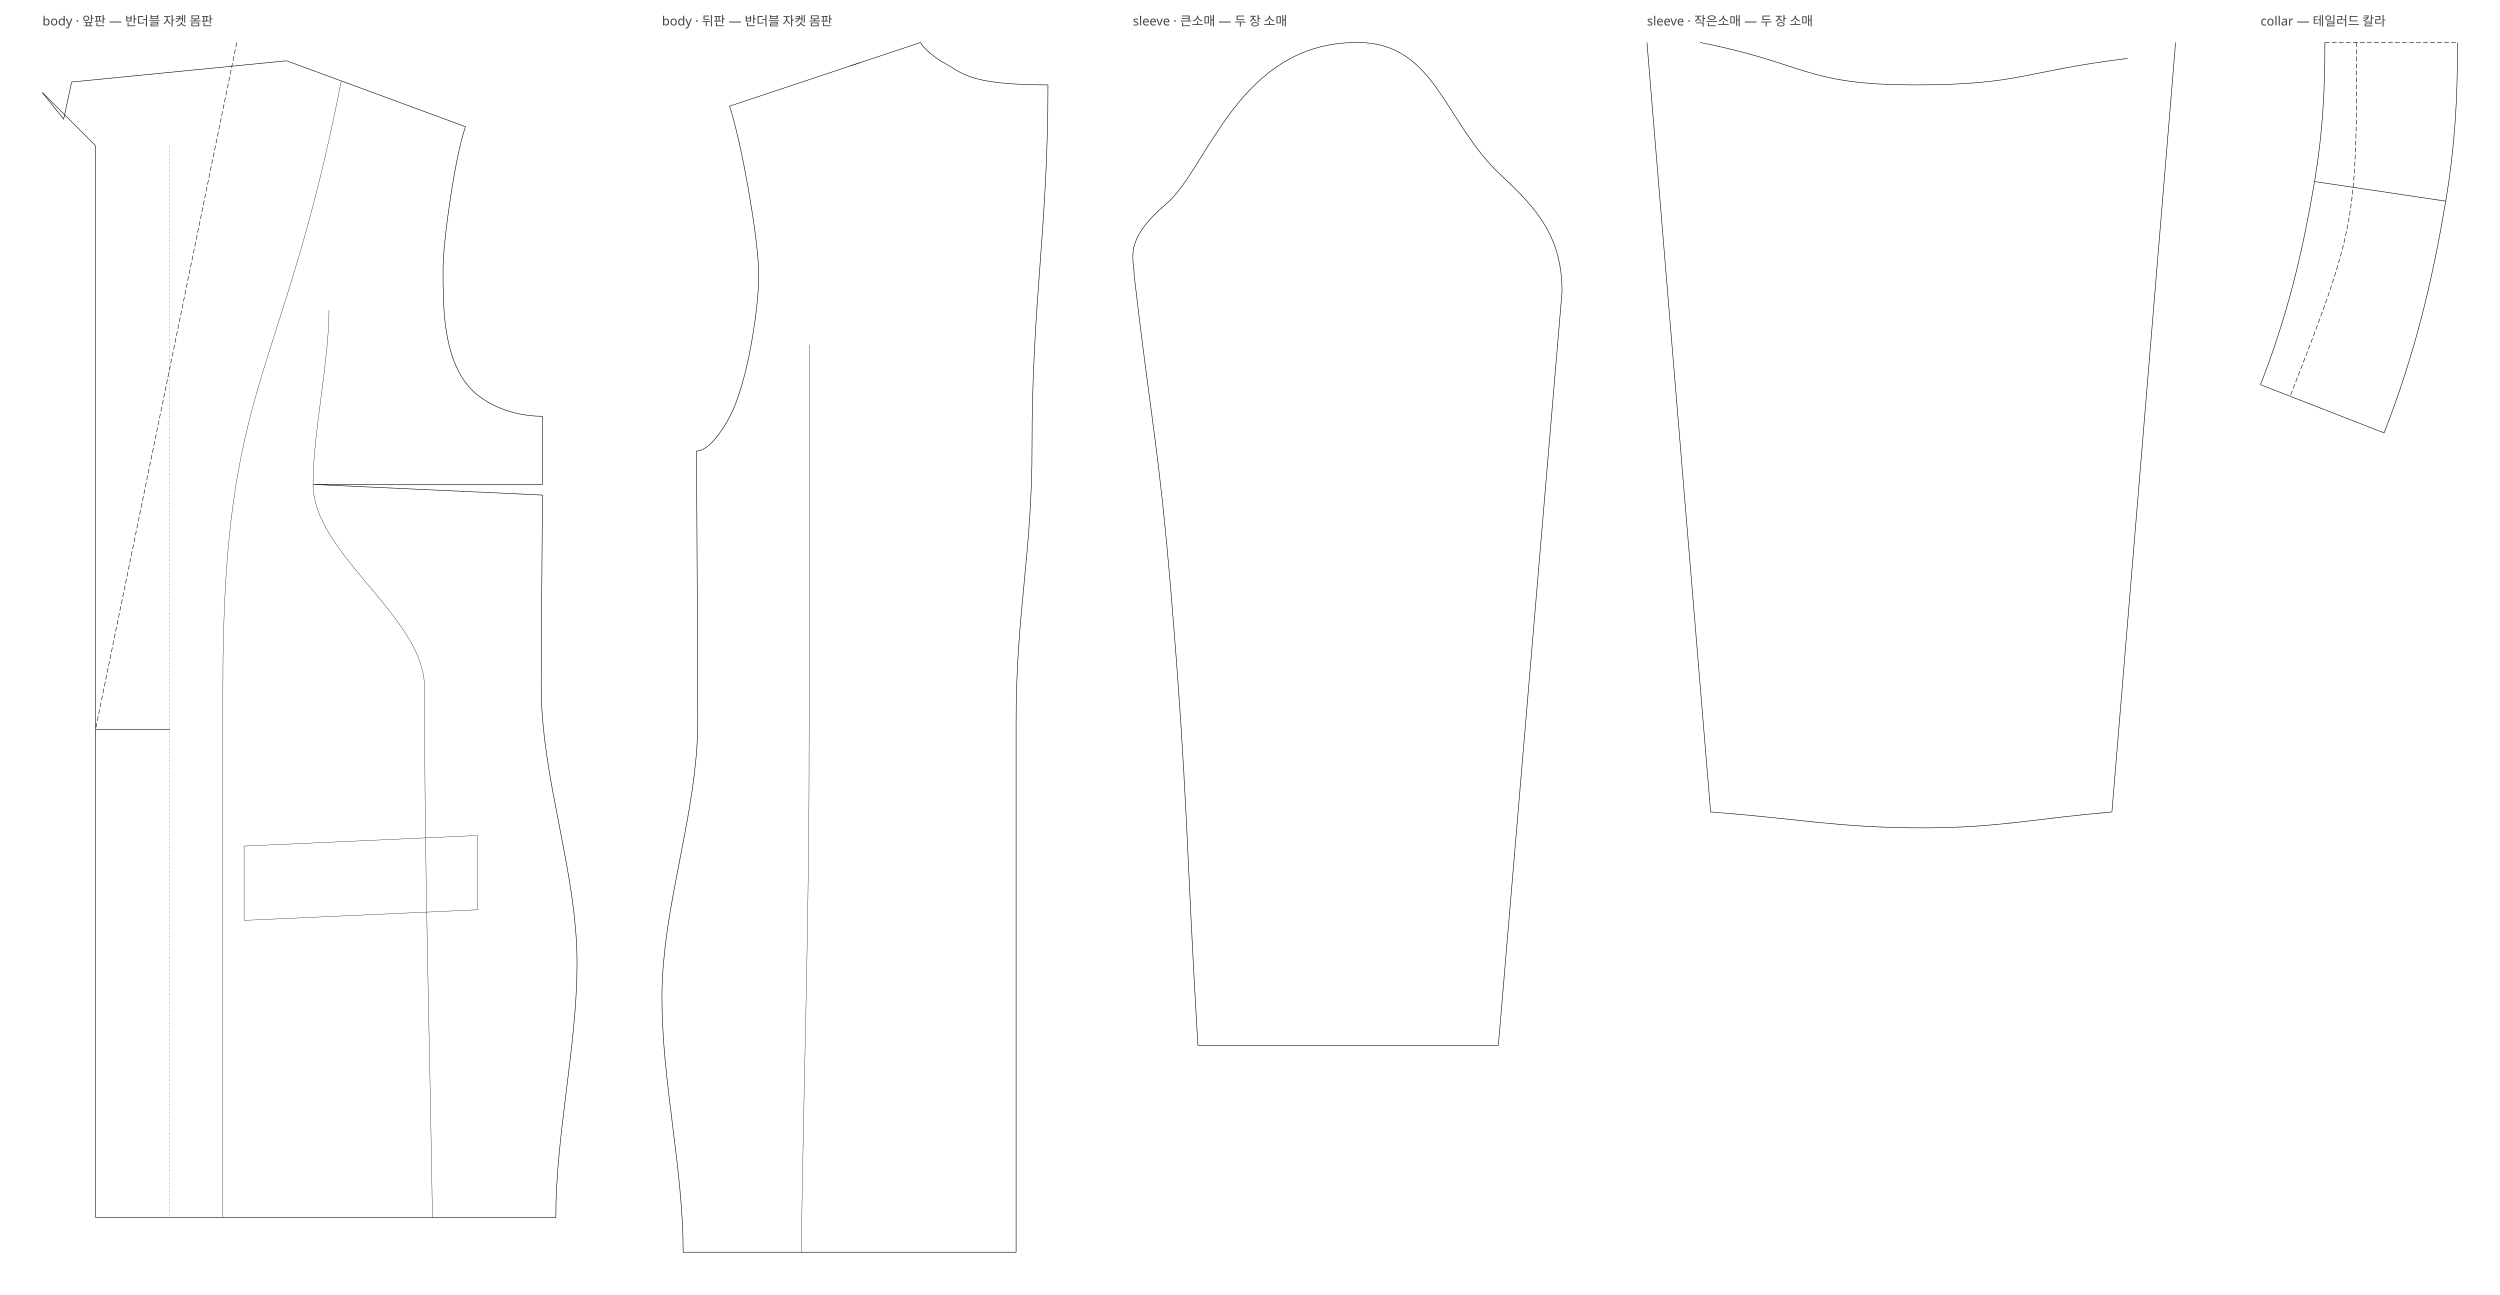
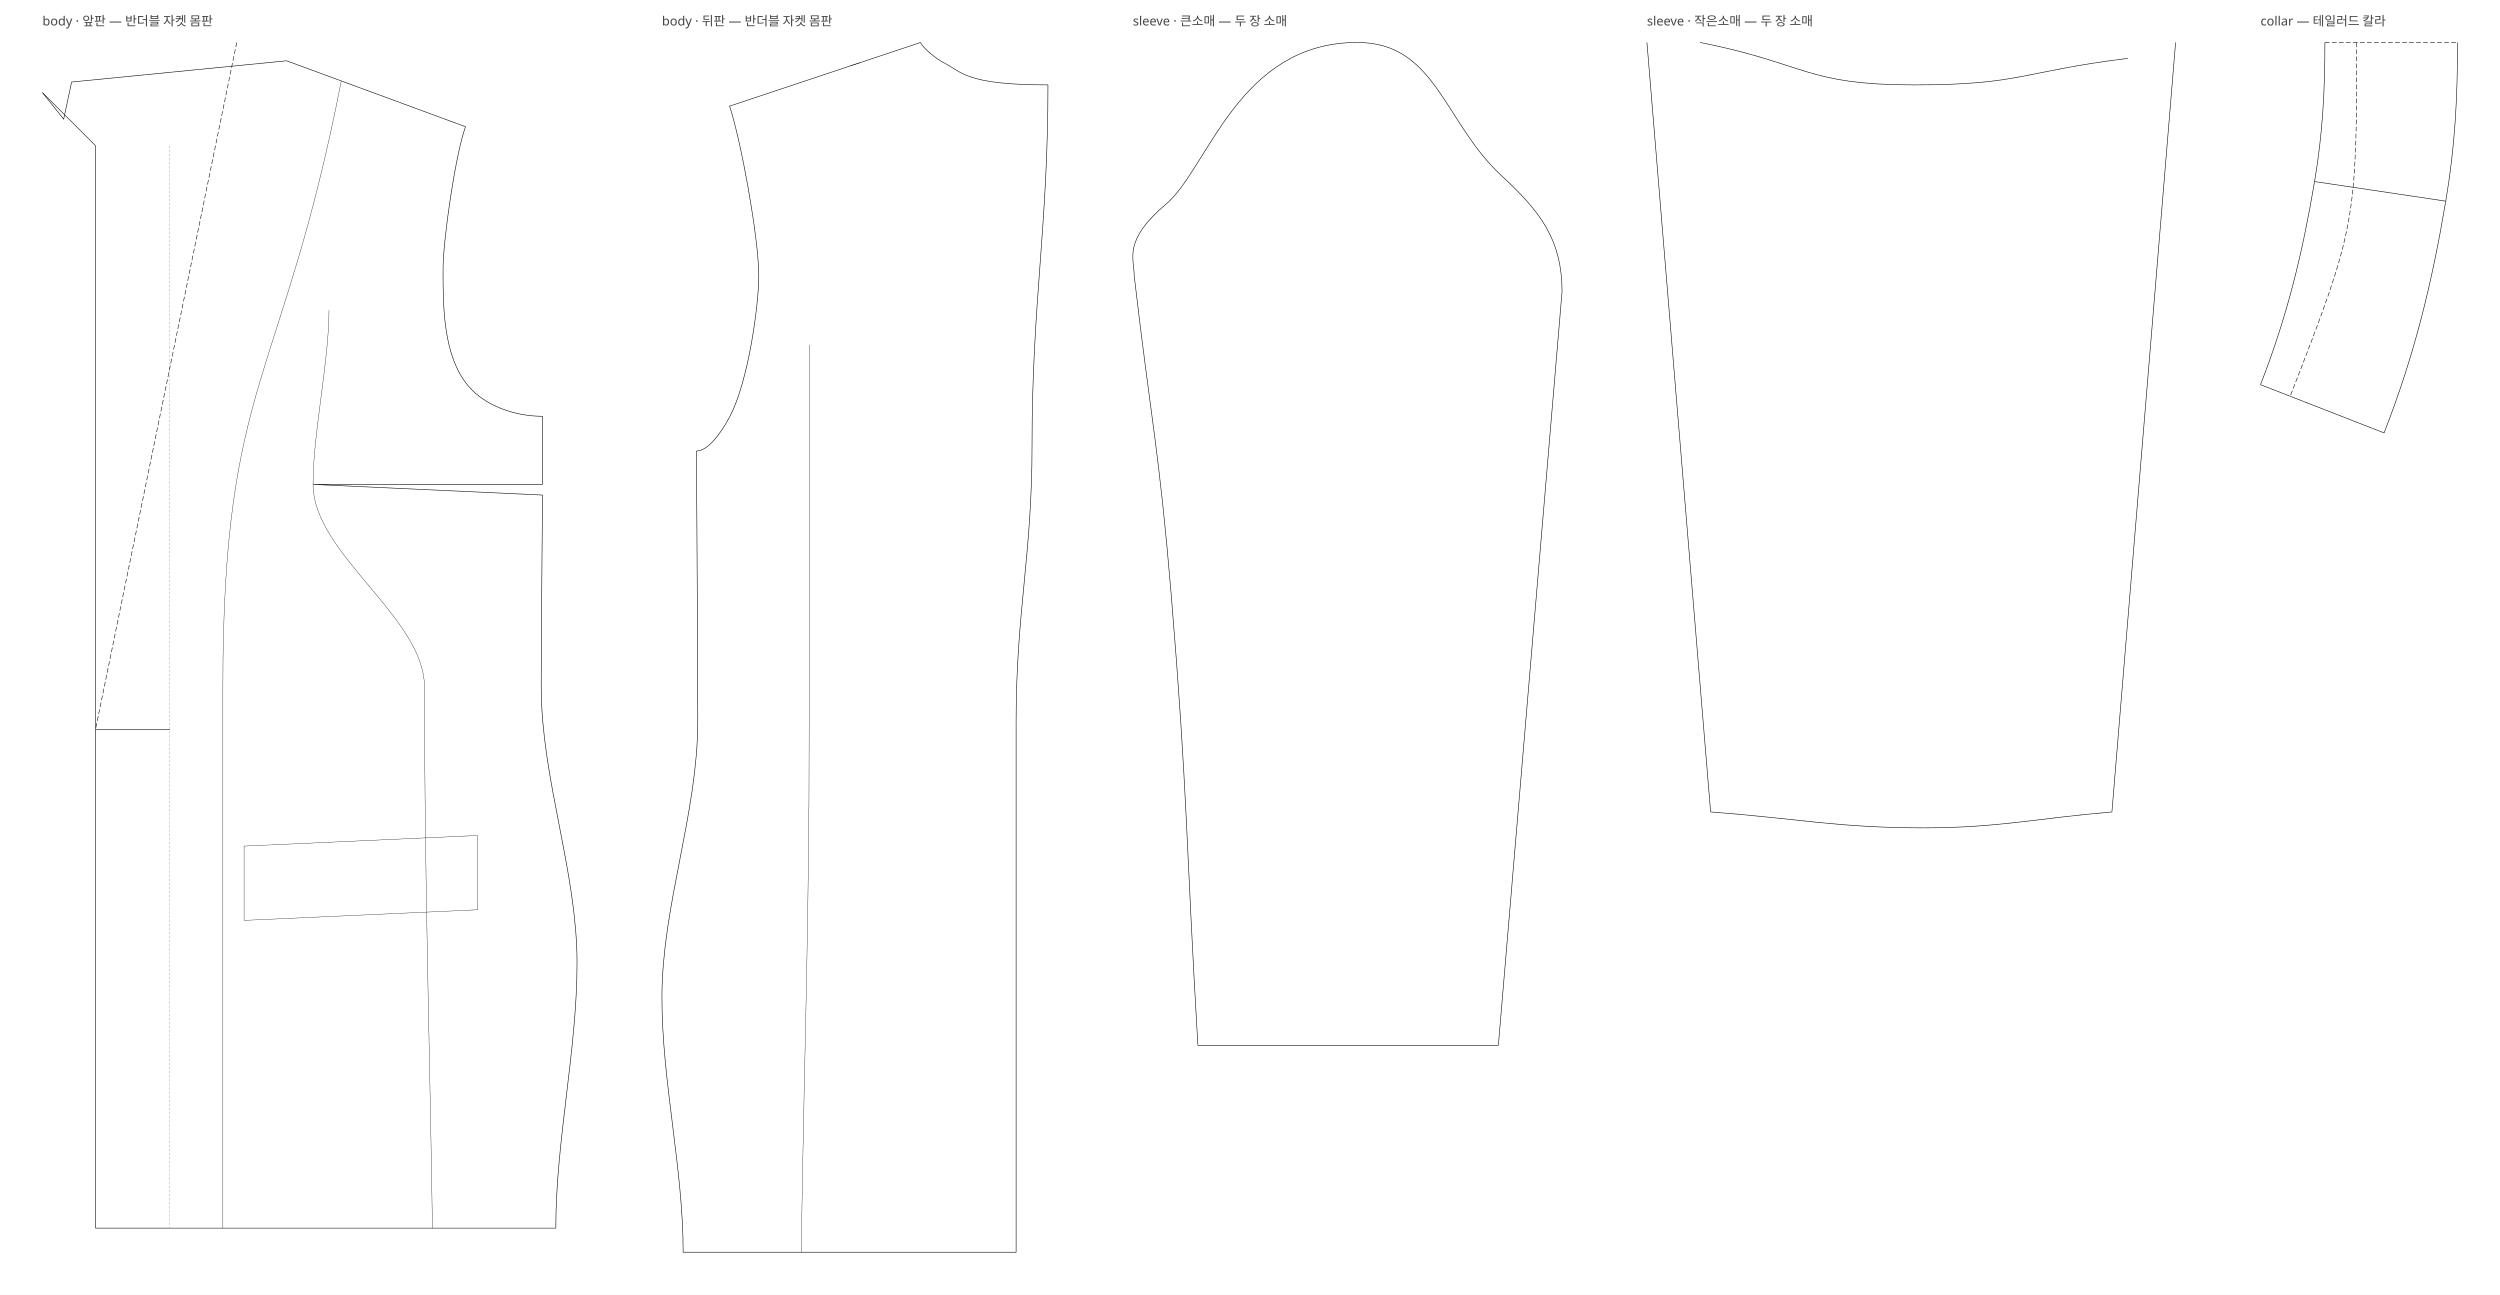
<svg xmlns="http://www.w3.org/2000/svg" width="1495.922mm" height="774.7mm" viewBox="0 0 1495.922 774.7">
  <rect width="100%" height="100%" fill="white" />
  <g id="body · 앞판">
    <g id="outline" fill="none" stroke="#111" stroke-width="0.35">
      <path d="M171.45 36.374L278.549 75.822" />
      <path d="M278.549 75.822C272.597 91.982 265.112 143.652 265.112 160.873C265.112 183.071 264.988 212.761 280.154 230.882C290.028 242.679 307.818 249.099 324.644 249.099" />
      <path d="M324.644 249.099L324.644 289.877" />
-       <path d="M324.644 296.227C324.382 334.11 323.85 373.14 323.85 411.024C323.85 465.964 345.281 521.184 345.281 576.124C345.281 626.59 332.581 678.058 332.581 728.524" />
-       <path d="M101.6 728.524C193.993 728.524 240.189 728.524 332.581 728.524" />
-       <path d="M57.15 87.174L57.15 728.524" />
-       <path d="M57.15 728.524L101.6 728.524" />
+       <path d="M324.644 296.227C324.382 334.11 323.85 373.14 323.85 411.024C323.85 465.964 345.281 521.184 345.281 576.124C345.281 628.679 332.581 682.319 332.581 734.874" />
+       <path d="M101.6 734.874C193.993 734.874 240.189 734.874 332.581 734.874" />
+       <path d="M57.15 87.174L57.15 734.874" />
+       <path d="M57.15 734.874L101.6 734.874" />
      <path d="M171.45 36.374L42.862 49.074" />
      <path d="M42.862 49.074L38.1 71.299L25.4 55.424" />
      <path d="M25.4 55.424L57.15 87.174" />
    </g>
    <g id="dart" fill="none" stroke="#111" stroke-width="0.35">
      <path d="M324.644 289.877L187.325 289.877L324.644 296.227" />
    </g>
    <g id="construction" fill="none" stroke="#888" stroke-width="0.21" stroke-dasharray="1.4,1.05">
-       <path d="M101.6 87.174L101.6 728.524" />
+       <path d="M101.6 87.174L101.6 734.874" />
    </g>
    <g id="mark" fill="none" stroke="#111" stroke-width="0.21">
-       <path d="M196.85 185.599C196.85 217.013 187.325 258.464 187.325 289.877C187.325 331.362 254 369.539 254 411.024C254 522.161 257.096 617.399 258.762 728.524" />
+       <path d="M196.85 185.599C196.85 217.013 187.325 258.464 187.325 289.877C187.325 331.362 254 369.539 254 411.024C254 524.384 257.096 621.526 258.762 734.874" />
      <path d="M146.05 506.274L285.75 499.924" />
      <path d="M146.05 506.274L146.05 550.724L285.75 544.374L285.75 499.924" />
-       <path d="M204.223 48.445C168.786 229.734 133.35 226.304 133.35 411.024C133.35 538.024 133.35 601.524 133.35 728.524" />
+       <path d="M204.223 48.445C168.786 229.734 133.35 226.304 133.35 411.024C133.35 540.564 133.35 605.334 133.35 734.874" />
    </g>
    <g id="notch" fill="none" stroke="#111" stroke-width="0.35">
      <path d="M101.6 436.424L57.15 436.424" />
    </g>
    <g id="fold" fill="none" stroke="#111" stroke-width="0.35" stroke-dasharray="2.8,1.4">
      <path d="M141.657 25.4L57.15 436.424" />
    </g>
    <text x="25.4" y="15.24" font-size="7.62" font-family="sans-serif" fill="#444">body · 앞판 — 반더블 자켓 몸판</text>
  </g>
  <g id="body · 뒤판">
    <g id="outline" fill="none" stroke="#111" stroke-width="0.35">
      <path d="M550.862 25.4C552.001 28.814 561.121 35.706 564.333 37.33C575.784 43.12 577.66 50.8 627.062 50.8" />
      <path d="M436.562 63.5C443.408 84.038 454.025 142.42 454.025 165.1C454.025 182.301 447.93 228.053 436.661 249.336C431.302 259.456 423.589 269.875 416.719 269.875" />
      <path d="M627.062 50.8C627.062 137.244 617.537 180.256 617.537 266.7C617.537 332.85 608.012 365.65 608.012 431.8" />
      <path d="M608.012 431.8L608.012 749.3" />
      <path d="M550.862 25.4L436.562 63.5" />
      <path d="M416.719 269.875C416.981 323.31 417.512 378.364 417.512 431.8C417.512 486.74 396.081 541.96 396.081 596.9C396.081 647.366 408.781 698.834 408.781 749.3" />
      <path d="M608.012 749.3C528.32 749.3 488.474 749.3 408.781 749.3" />
    </g>
    <g id="mark" fill="none" stroke="#111" stroke-width="0.21">
      <path d="M514.718 37.448L508.694 39.456" />
      <path d="M484.188 206.375C484.188 230.505 484.188 242.57 484.188 266.7C484.188 332.74 484.188 365.76 484.188 431.8C484.188 558.814 481.33 622.3 479.425 749.3" />
    </g>
    <text x="396.081" y="15.24" font-size="7.62" font-family="sans-serif" fill="#444">body · 뒤판 — 반더블 자켓 몸판</text>
  </g>
  <g id="sleeve · 큰소매">
    <g id="outline" fill="none" stroke="#111" stroke-width="0.35">
      <path d="M678.675 165.03C678.675 154.639 671.773 144.036 697.775 122.067C722.945 100.8 740.74 25.4 812.185 25.4" />
      <path d="M812.185 25.4C859.206 25.4 863.981 73.273 898.511 105.189C921.491 126.428 934.68 143.263 934.68 174.555" />
      <path d="M934.68 174.555C931.177 216.014 922.917 313.779 919.383 355.6C913.09 430.085 909.304 474.885 896.58 625.475" />
      <path d="M678.675 165.03C688.629 250.787 693.675 269.562 700.794 355.6C710.827 476.842 709.584 504.031 716.775 625.475" />
      <path d="M716.775 625.475L896.58 625.475" />
    </g>
    <text x="677.862" y="15.24" font-size="7.62" font-family="sans-serif" fill="#444">sleeve · 큰소매 — 두 장 소매</text>
  </g>
  <g id="sleeve · 작은소매">
    <g id="outline" fill="none" stroke="#111" stroke-width="0.35">
      <path d="M985.48 25.4L1023.58 485.845" />
      <path d="M1301.811 25.4L1263.711 485.845" />
      <path d="M1023.58 485.845C1074.444 489.655 1099.734 495.37 1150.74 495.37C1196.089 495.37 1218.523 489.655 1263.711 485.845" />
      <path d="M1273.236 34.925C1209.234 42.862 1209.725 50.8 1145.233 50.8C1079.984 50.8 1081.232 38.1 1017.23 25.4" />
    </g>
    <text x="985.48" y="15.24" font-size="7.62" font-family="sans-serif" fill="#444">sleeve · 작은소매 — 두 장 소매</text>
  </g>
  <g id="collar">
    <g id="outline" fill="none" stroke="#111" stroke-width="0.35">
      <path d="M1391.147 25.4C1391.147 54.616 1389.824 79.836 1384.963 108.644C1377.639 152.052 1368.611 189.177 1352.611 230.188" />
      <path d="M1470.522 25.4C1470.522 58.732 1469.012 87.505 1463.467 120.372C1455.111 169.895 1444.812 212.251 1426.557 259.039" />
      <path d="M1352.611 230.188L1426.557 259.039" />
    </g>
    <g id="notch" fill="none" stroke="#111" stroke-width="0.35">
      <path d="M1384.963 108.644L1463.467 120.372" />
    </g>
    <g id="fold" fill="none" stroke="#111" stroke-width="0.35" stroke-dasharray="2.8,1.4">
      <path d="M1391.147 25.4L1470.522 25.4" />
      <path d="M1410.197 25.4C1410.197 133.114 1409.509 136.766 1370.358 237.112" />
    </g>
    <text x="1352.611" y="15.24" font-size="7.62" font-family="sans-serif" fill="#444">collar — 테일러드 칼라</text>
  </g>
</svg>
